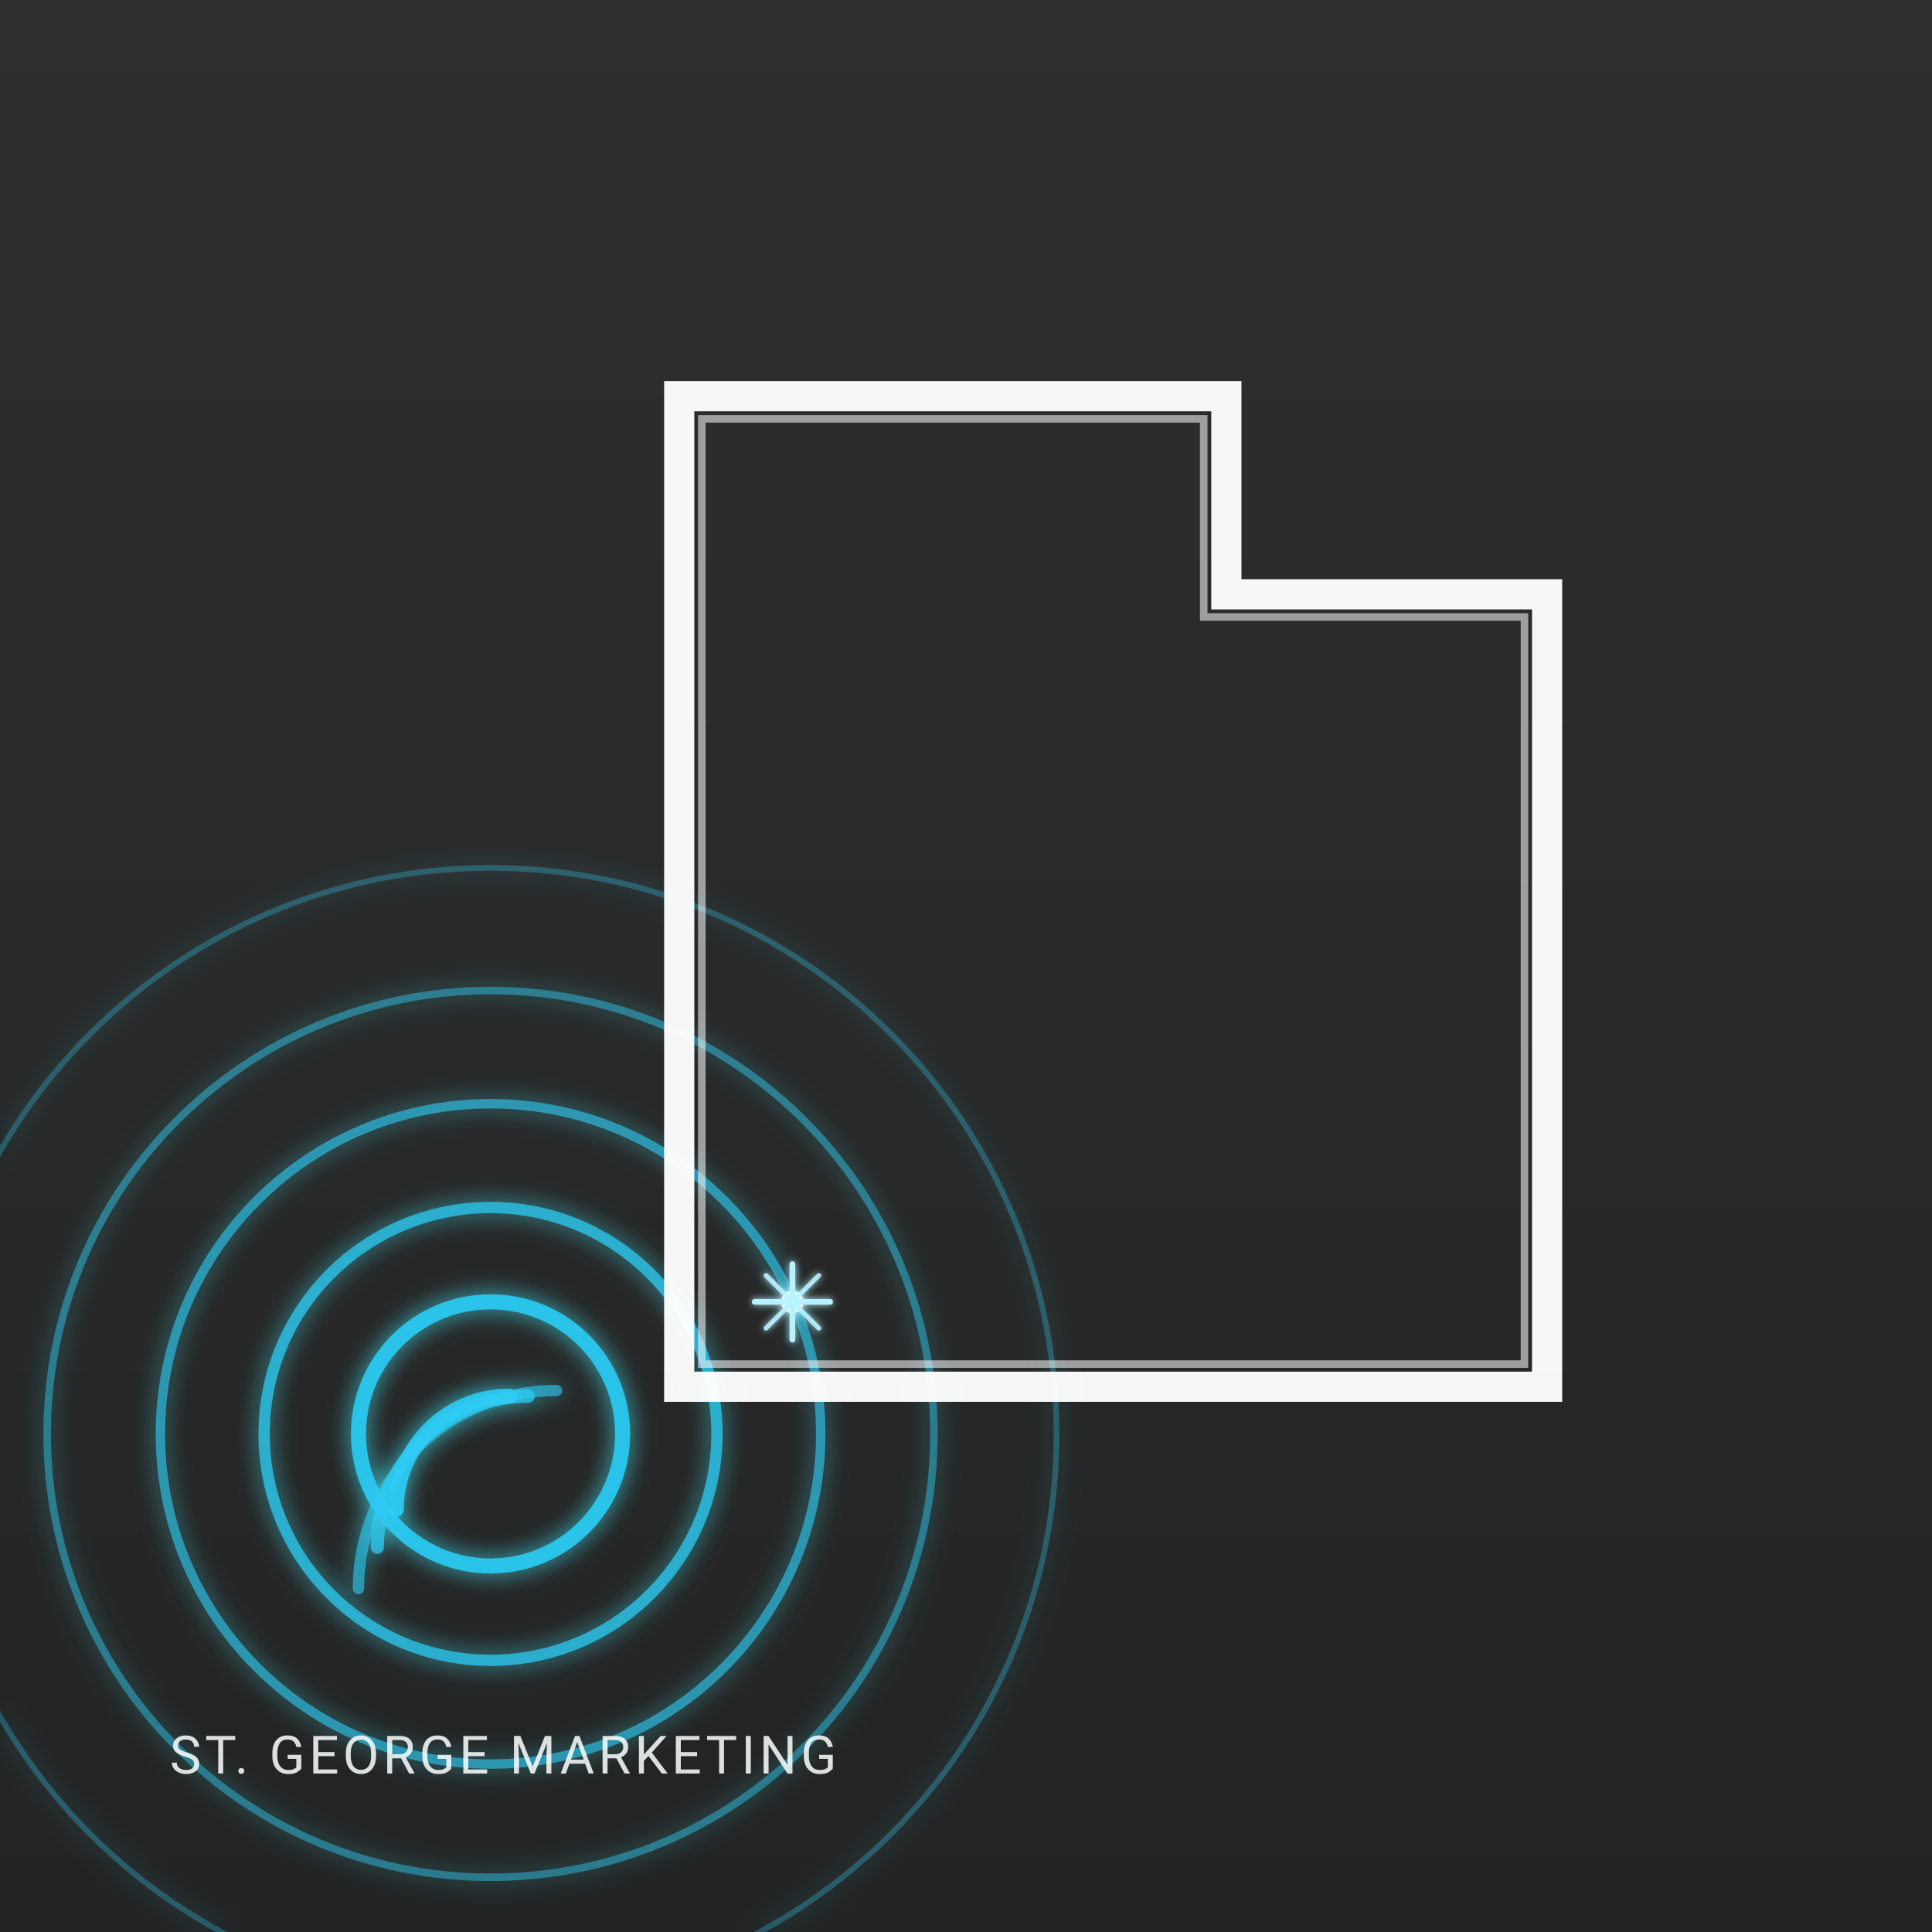
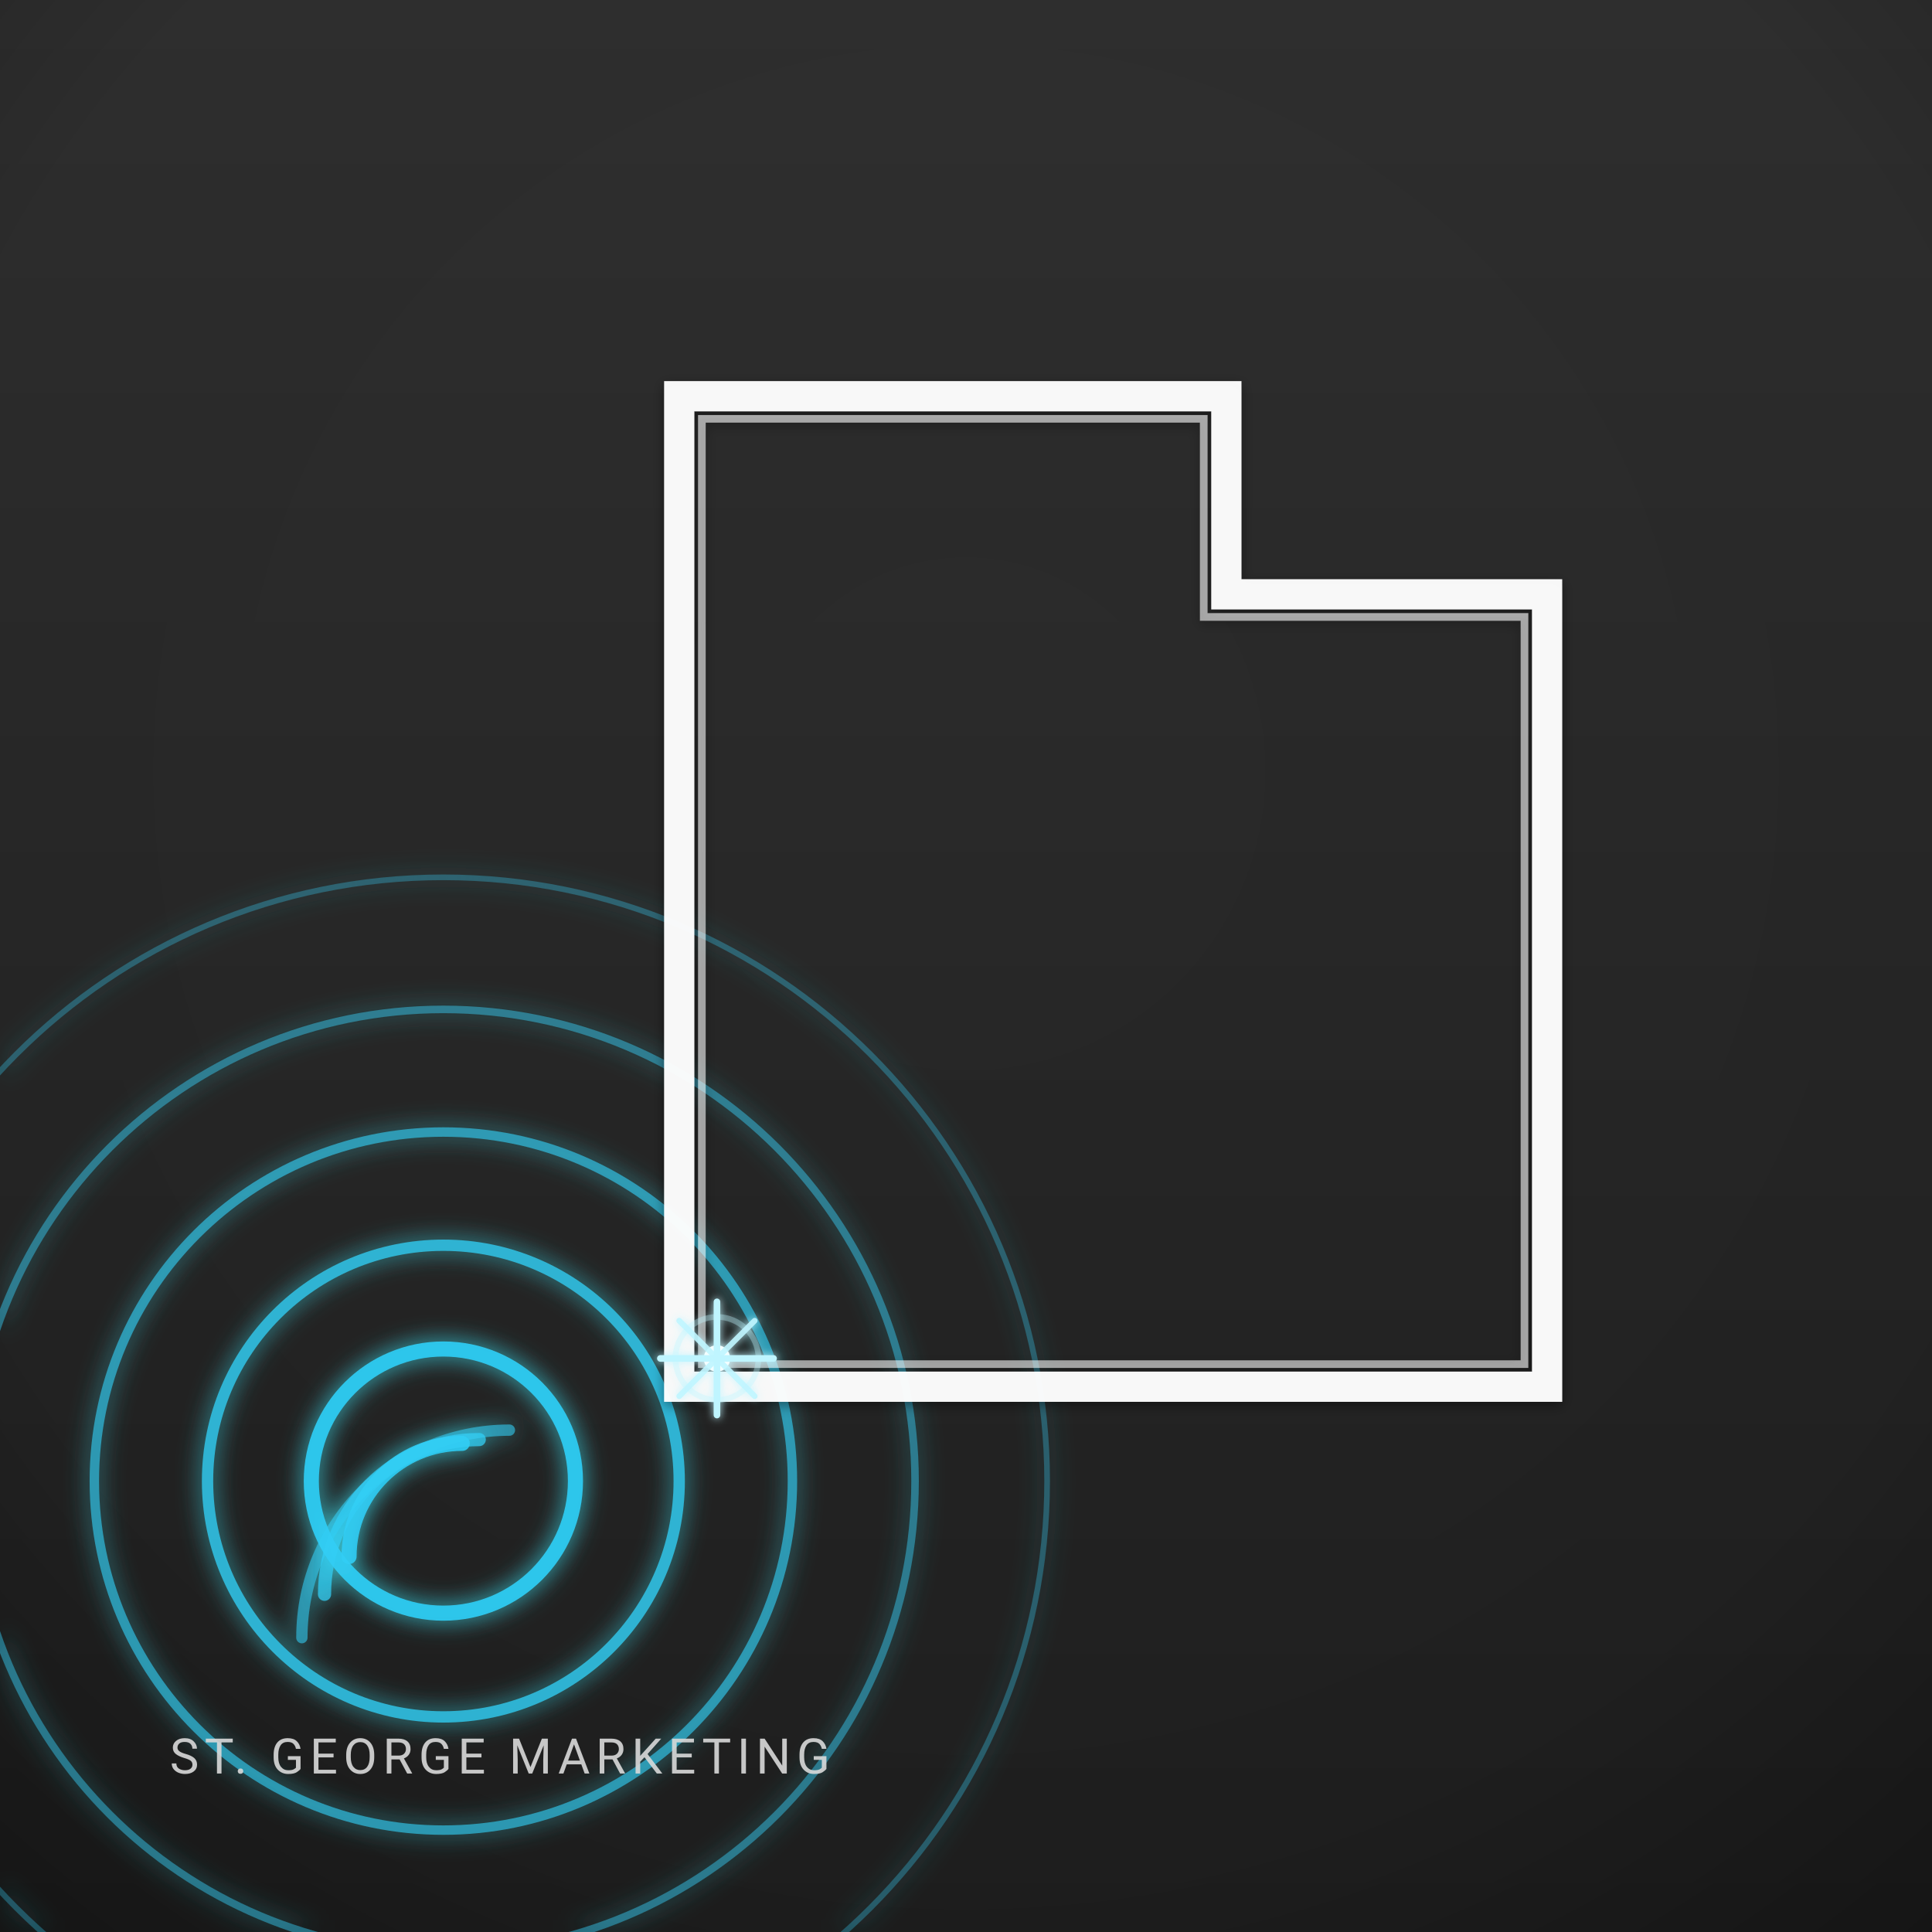
<svg xmlns="http://www.w3.org/2000/svg" width="1024" height="1024" viewBox="0 0 1024 1024" role="img" aria-label="Strategic Marketing - St. George Marketing">
  <defs>
    <linearGradient id="bg" x1="0" y1="0" x2="0" y2="1">
-       <stop offset="0" stop-color="#2f2f2f" />
-       <stop offset="1" stop-color="#232323" />
+       <stop offset="0" stop-color="#303030" />
+       <stop offset="1" stop-color="#1f1f1f" />
    </linearGradient>
+     <radialGradient id="vignette" cx="50%" cy="40%" r="80%">
+       <stop offset="0" stop-color="rgba(0,0,0,0)" />
+       <stop offset="0.7" stop-color="rgba(0,0,0,0.05)" />
+       <stop offset="1" stop-color="rgba(0,0,0,0.35)" />
+     </radialGradient>
    <filter id="glow" x="-50%" y="-50%" width="200%" height="200%">
      <feGaussianBlur stdDeviation="6" result="blur" />
      <feColorMatrix in="blur" type="matrix" values="0 0 0 0 0.05                 0 0 0 0 0.85                 0 0 0 0 1                 0 0 0 0.9 0" result="cyanBlur" />
      <feMerge>
        <feMergeNode in="cyanBlur" />
        <feMergeNode in="SourceGraphic" />
      </feMerge>
    </filter>
+     <filter id="outlineShadow" x="-50%" y="-50%" width="200%" height="200%">
+       <feDropShadow dx="0" dy="2" stdDeviation="3" flood-color="rgba(0,0,0,0.45)" />
+     </filter>
    <filter id="spark" x="-50%" y="-50%" width="200%" height="200%">
-       <feGaussianBlur stdDeviation="2" result="b" />
+       <feGaussianBlur stdDeviation="2.2" result="b" />
      <feMerge>
        <feMergeNode in="b" />
        <feMergeNode in="SourceGraphic" />
      </feMerge>
    </filter>
  </defs>
  <rect width="1024" height="1024" fill="url(#bg)" />
+   <rect width="1024" height="1024" fill="url(#vignette)" />
  <g filter="url(#glow)" opacity="0.95">
-     <circle cx="260" cy="760" r="70" fill="none" stroke="#2fd3ff" stroke-width="8" opacity="0.9" />
-     <circle cx="260" cy="760" r="120" fill="none" stroke="#2fd3ff" stroke-width="6" opacity="0.75" />
-     <circle cx="260" cy="760" r="175" fill="none" stroke="#2fd3ff" stroke-width="5" opacity="0.6" />
-     <circle cx="260" cy="760" r="235" fill="none" stroke="#2fd3ff" stroke-width="4" opacity="0.45" />
-     <circle cx="260" cy="760" r="300" fill="none" stroke="#2fd3ff" stroke-width="3" opacity="0.3" />
-     <path d="M210 800a60 60 0 0 1 60-60" fill="none" stroke="#2fd3ff" stroke-width="8" stroke-linecap="round" opacity="0.9" />
-     <path d="M200 820a80 80 0 0 1 80-80" fill="none" stroke="#2fd3ff" stroke-width="7" stroke-linecap="round" opacity="0.75" />
-     <path d="M190 842a105 105 0 0 1 105-105" fill="none" stroke="#2fd3ff" stroke-width="6" stroke-linecap="round" opacity="0.6" />
+     <circle cx="235" cy="785" r="70" fill="none" stroke="#32d6ff" stroke-width="8" opacity="0.92" />
+     <circle cx="235" cy="785" r="125" fill="none" stroke="#32d6ff" stroke-width="6" opacity="0.78" />
+     <circle cx="235" cy="785" r="185" fill="none" stroke="#32d6ff" stroke-width="5" opacity="0.62" />
+     <circle cx="235" cy="785" r="250" fill="none" stroke="#32d6ff" stroke-width="4" opacity="0.46" />
+     <circle cx="235" cy="785" r="320" fill="none" stroke="#32d6ff" stroke-width="3" opacity="0.32" />
+     <path d="M185 825a60 60 0 0 1 60-60" fill="none" stroke="#32d6ff" stroke-width="8" stroke-linecap="round" opacity="0.9" />
+     <path d="M172 845a82 82 0 0 1 82-82" fill="none" stroke="#32d6ff" stroke-width="7" stroke-linecap="round" opacity="0.74" />
+     <path d="M160 868a110 110 0 0 1 110-110" fill="none" stroke="#32d6ff" stroke-width="6" stroke-linecap="round" opacity="0.58" />
  </g>
-   <g>
+   <g filter="url(#outlineShadow)">
    <path d="M360 210          L650 210          L650 315          L820 315          L820 735          L360 735          Z" fill="none" stroke="#ffffff" stroke-width="16" stroke-linejoin="miter" opacity="0.96" />
    <path d="M372 222          L638 222          L638 327          L808 327          L808 723          L372 723          Z" fill="none" stroke="#ffffff" stroke-width="4" opacity="0.55" />
  </g>
  <g filter="url(#spark)">
-     <circle cx="420" cy="690" r="6" fill="#e7fbff" />
-     <path d="M420 670 L420 710" stroke="#b8f2ff" stroke-width="3" stroke-linecap="round" />
-     <path d="M400 690 L440 690" stroke="#b8f2ff" stroke-width="3" stroke-linecap="round" />
-     <path d="M406 676 L434 704" stroke="#b8f2ff" stroke-width="2.5" stroke-linecap="round" opacity="0.9" />
-     <path d="M434 676 L406 704" stroke="#b8f2ff" stroke-width="2.5" stroke-linecap="round" opacity="0.9" />
+     <circle cx="380" cy="720" r="7" fill="#f3feff" />
+     <circle cx="380" cy="720" r="22" fill="none" stroke="#bff5ff" stroke-width="3" opacity="0.35" />
+     <path d="M380 690 L380 750" stroke="#bff5ff" stroke-width="3.5" stroke-linecap="round" />
+     <path d="M350 720 L410 720" stroke="#bff5ff" stroke-width="3.5" stroke-linecap="round" />
+     <path d="M360 700 L400 740" stroke="#bff5ff" stroke-width="3" stroke-linecap="round" opacity="0.9" />
+     <path d="M400 700 L360 740" stroke="#bff5ff" stroke-width="3" stroke-linecap="round" opacity="0.9" />
  </g>
-   <text x="90" y="940" fill="#ffffff" opacity="0.85" font-family="DM Sans, system-ui, -apple-system, Segoe UI, Roboto, Arial, sans-serif" font-size="28" letter-spacing="2">ST. GEORGE MARKETING</text>
+   <text x="90" y="940" fill="#d9d9d9" opacity="0.9" font-family="DM Sans, system-ui, -apple-system, Segoe UI, Roboto, Arial, sans-serif" font-size="26" letter-spacing="3">ST. GEORGE MARKETING</text>
</svg>
